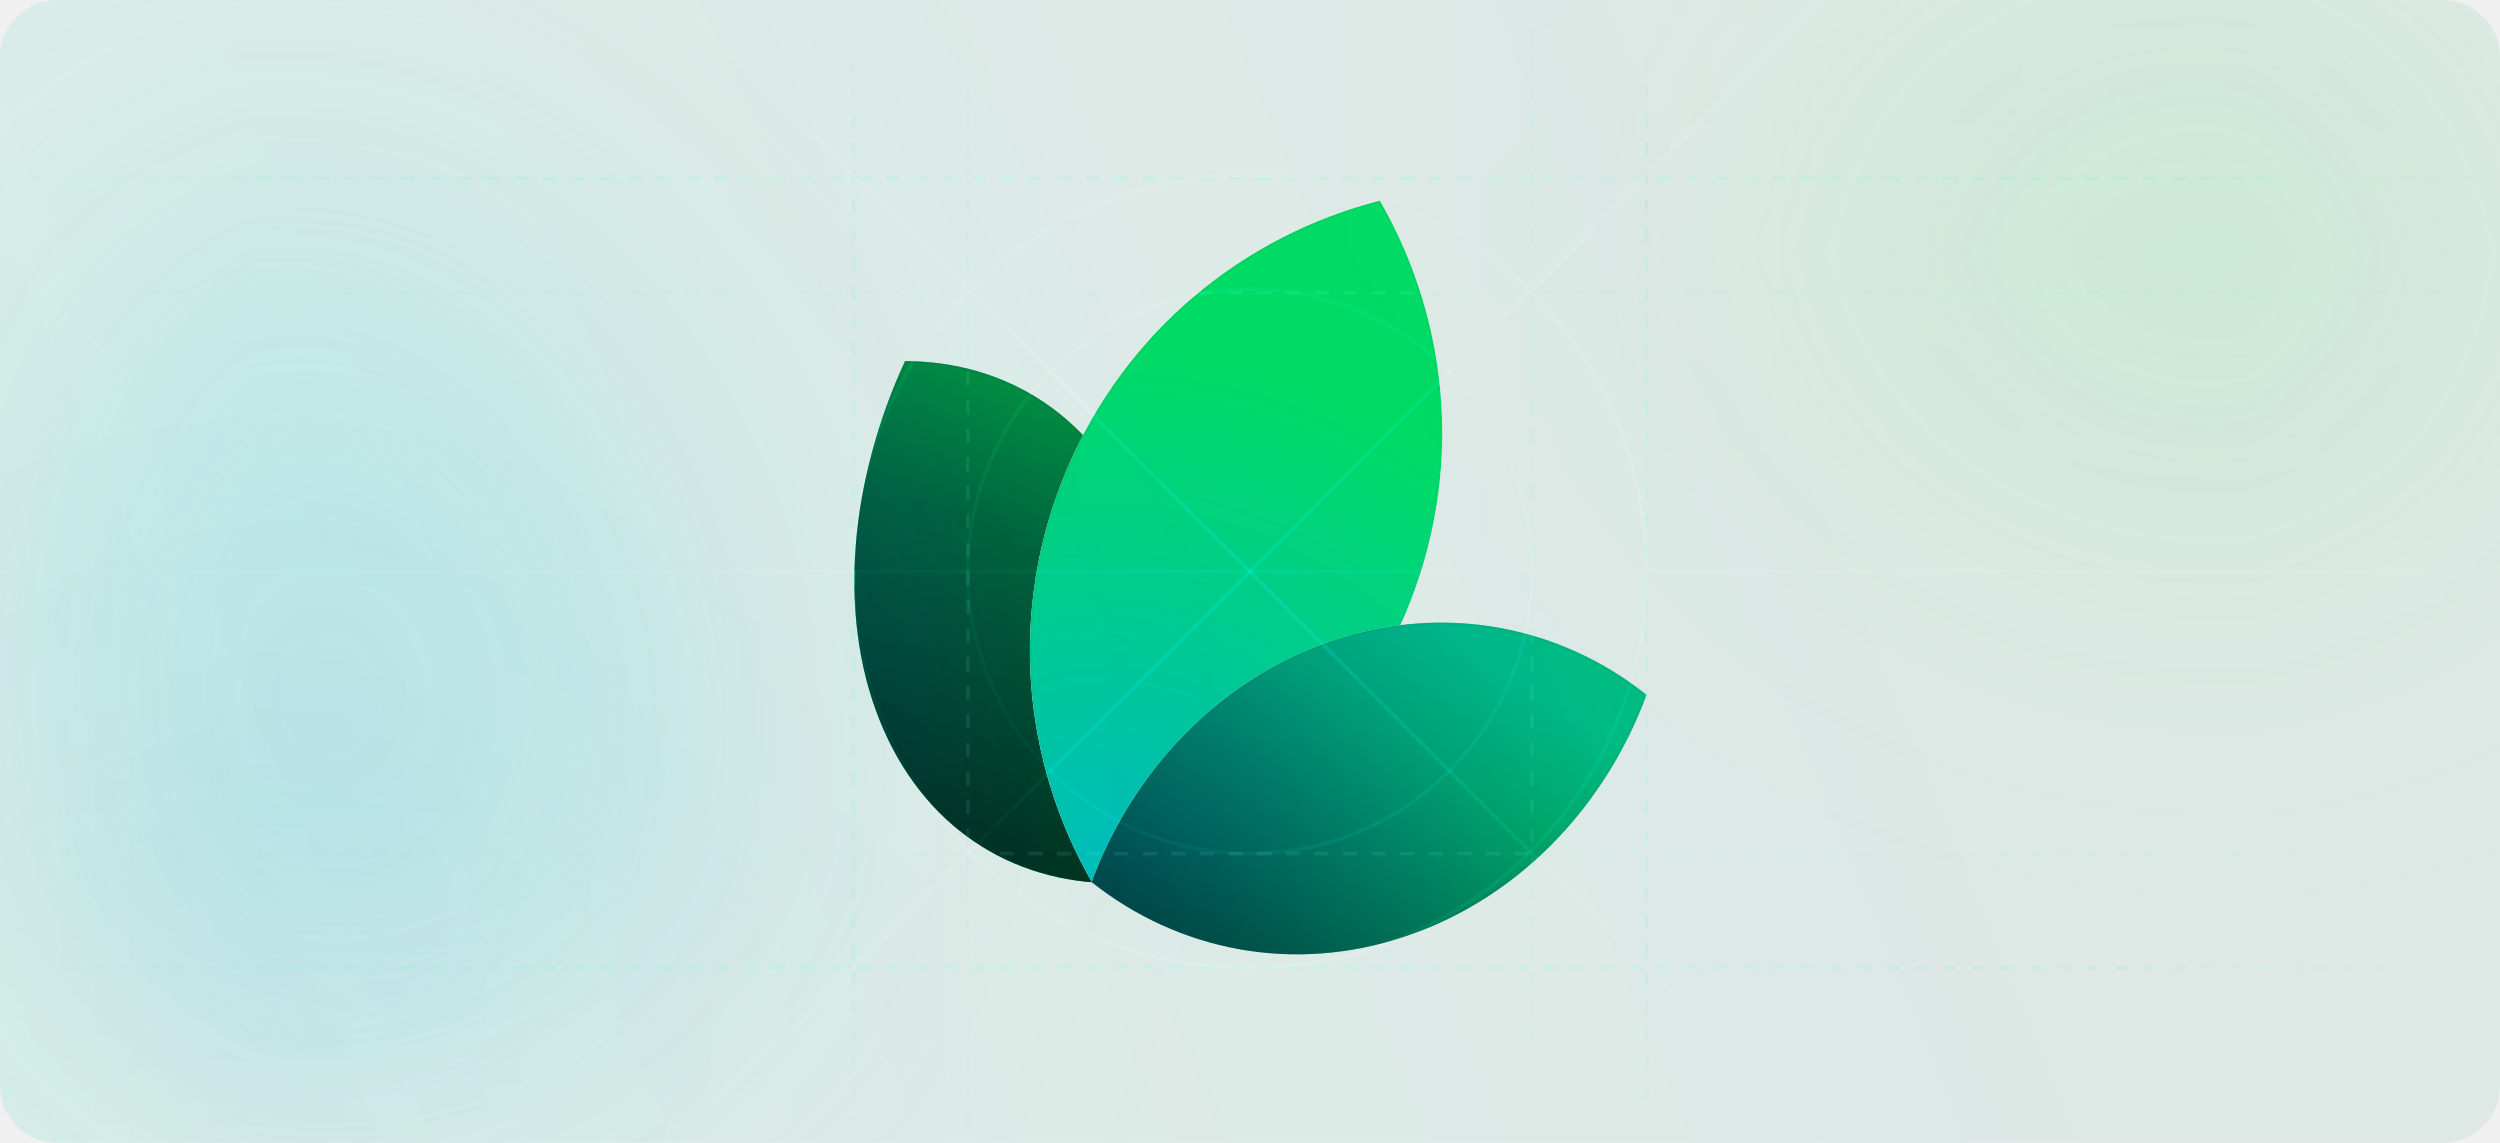
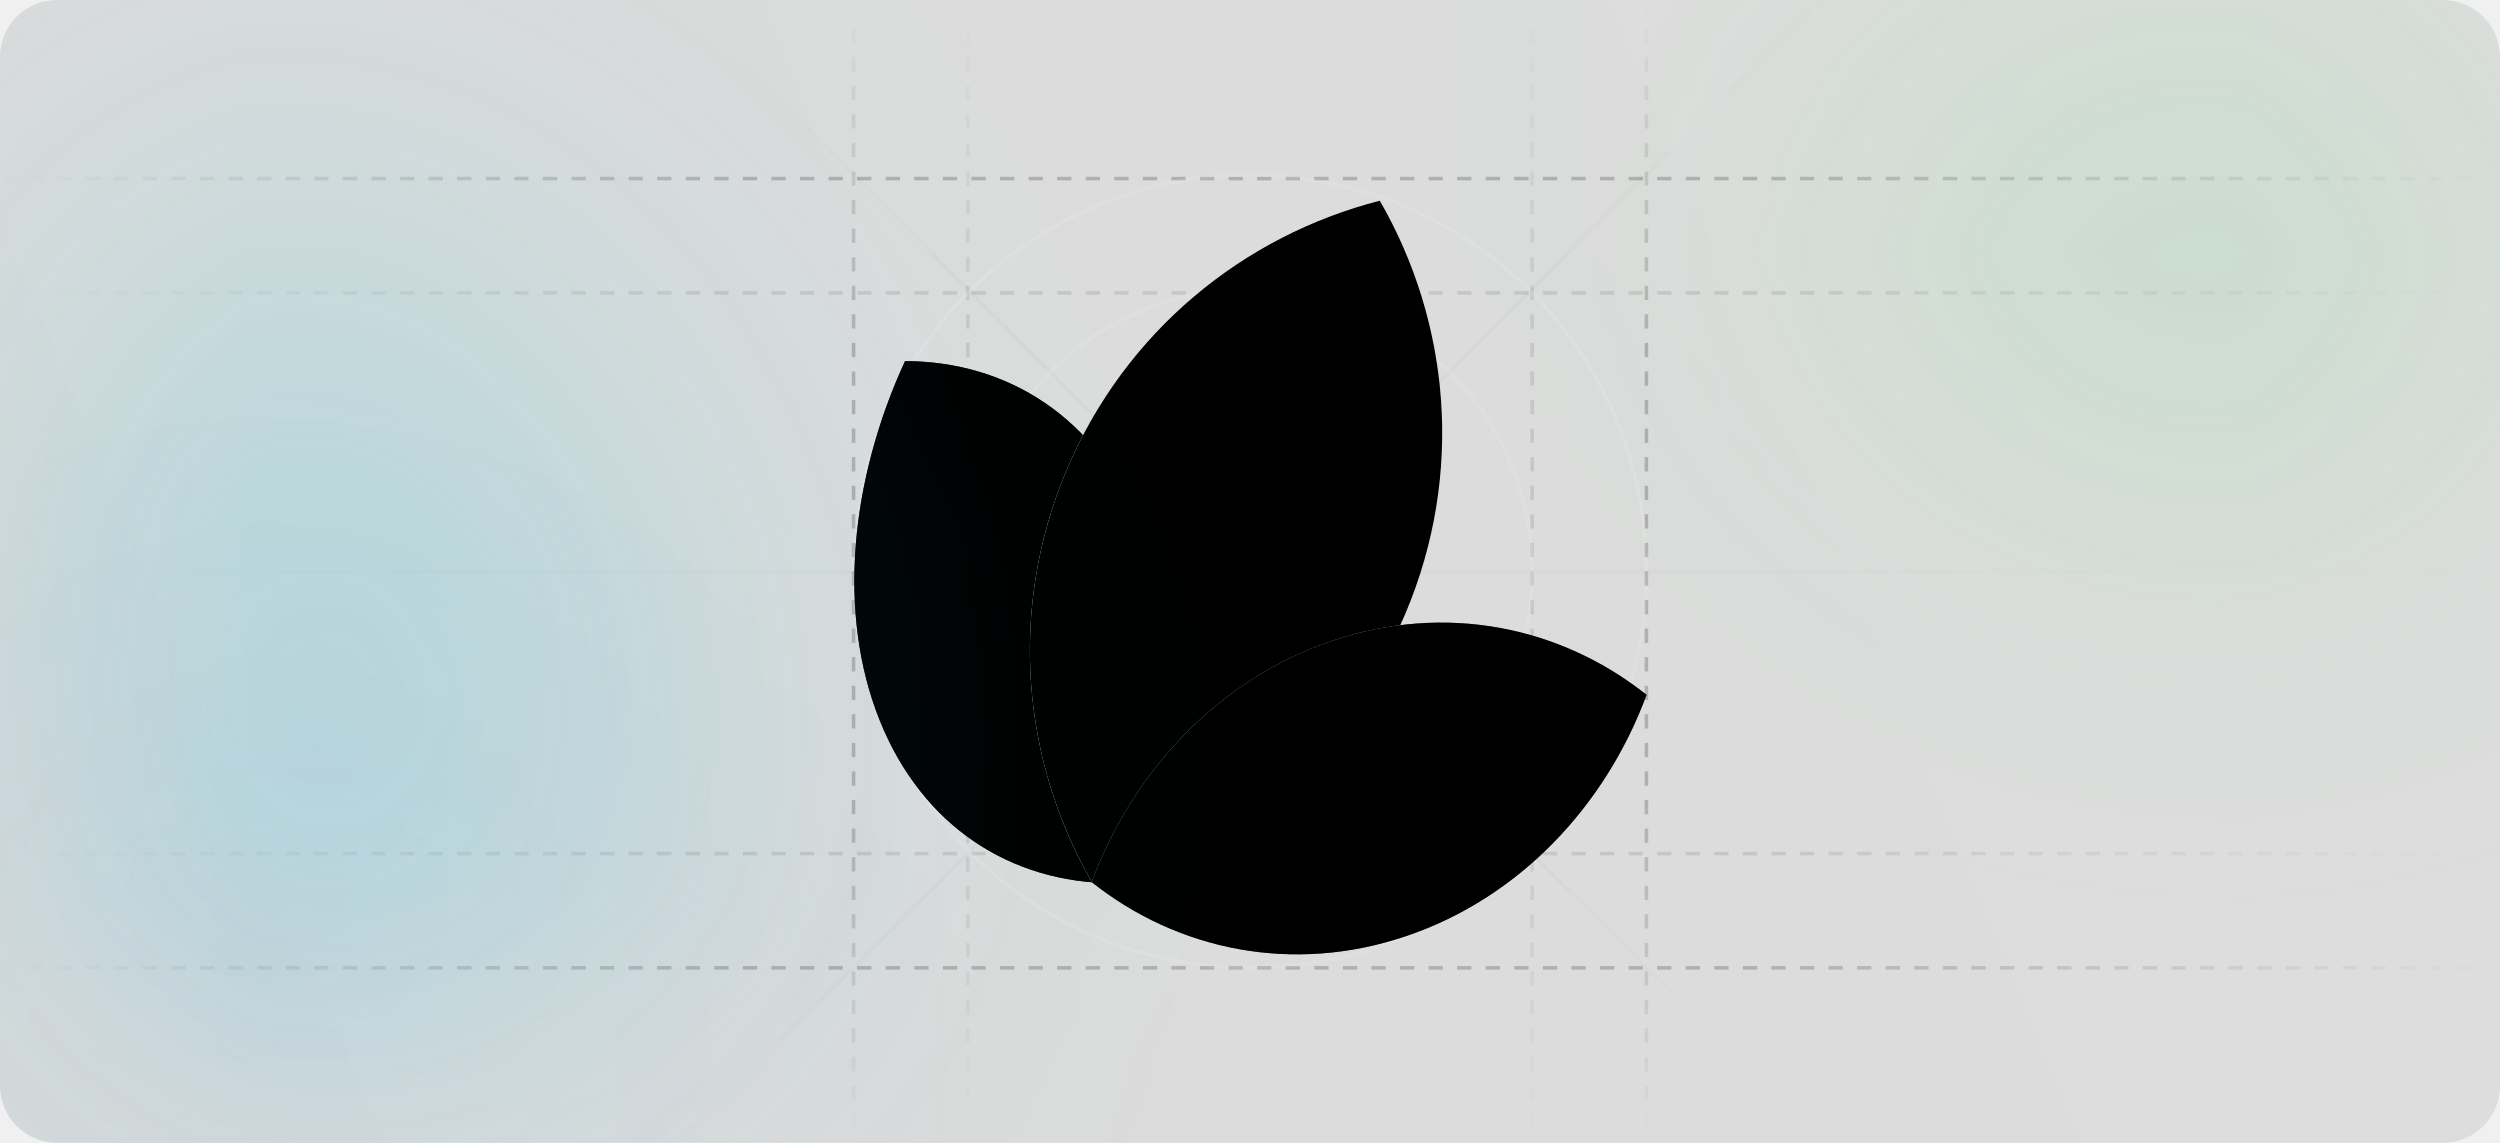
<svg xmlns="http://www.w3.org/2000/svg" width="700" height="320" viewBox="0 0 700 320" fill="none">
  <g clip-path="url(#clip0_2862_30)">
    <rect width="700" height="320" rx="16" fill="url(#paint0_linear_2862_30)" />
    <path d="M311.889 247.3C283.097 247.215 258.226 231.466 246.292 201.629C234.357 171.793 238.02 134.523 253.414 101.112C282.206 101.197 307.077 116.945 319.011 146.782C330.946 176.619 327.283 213.888 311.889 247.3Z" fill="white" />
    <path d="M311.889 247.3C283.097 247.215 258.226 231.466 246.292 201.629C234.357 171.793 238.02 134.523 253.414 101.112C282.206 101.197 307.077 116.945 319.011 146.782C330.946 176.619 327.283 213.888 311.889 247.3Z" fill="url(#paint1_radial_2862_30)" />
    <path d="M311.889 247.3C283.097 247.215 258.226 231.466 246.292 201.629C234.357 171.793 238.02 134.523 253.414 101.112C282.206 101.197 307.077 116.945 319.011 146.782C330.946 176.619 327.283 213.888 311.889 247.3Z" fill="black" fill-opacity="0.5" style="mix-blend-mode:hard-light" />
    <path d="M311.889 247.3C283.097 247.215 258.226 231.466 246.292 201.629C234.357 171.793 238.02 134.523 253.414 101.112C282.206 101.197 307.077 116.945 319.011 146.782C330.946 176.619 327.283 213.888 311.889 247.3Z" fill="url(#paint2_linear_2862_30)" fill-opacity="0.5" style="mix-blend-mode:hard-light" />
    <path d="M311.72 247.034C283.108 246.887 258.409 231.208 246.538 201.531C234.656 171.825 238.271 134.702 253.583 101.377C282.195 101.524 306.894 117.203 318.765 146.88C330.647 176.586 327.031 213.709 311.72 247.034Z" stroke="url(#paint3_linear_2862_30)" stroke-opacity="0.05" stroke-width="0.531" />
    <path d="M305.839 247.174C343.92 237.419 377.154 210.619 393.585 171.64C410.017 132.661 405.98 90.199 386.347 56.193C348.266 65.948 315.032 92.749 298.601 131.728C282.169 170.706 286.206 213.168 305.839 247.174Z" fill="white" />
    <path d="M305.839 247.174C343.92 237.419 377.154 210.619 393.585 171.64C410.017 132.661 405.98 90.199 386.347 56.193C348.266 65.948 315.032 92.749 298.601 131.728C282.169 170.706 286.206 213.168 305.839 247.174Z" fill="url(#paint4_radial_2862_30)" />
    <path d="M393.341 171.537C376.971 210.369 343.89 237.091 305.969 246.867C286.462 212.959 282.476 170.663 298.845 131.831C315.215 92.998 348.295 66.276 386.217 56.5C405.724 90.408 409.71 132.704 393.341 171.537Z" stroke="url(#paint5_linear_2862_30)" stroke-opacity="0.05" stroke-width="0.531" />
    <path d="M305.686 246.995C329.749 266.114 361.965 272.832 393.67 262.129C425.376 251.426 449.499 225.691 461.03 194.556C436.967 175.437 404.751 168.719 373.045 179.422C341.34 190.125 317.217 215.86 305.686 246.995Z" fill="white" />
    <path d="M305.686 246.995C329.749 266.114 361.965 272.832 393.67 262.129C425.376 251.426 449.499 225.691 461.03 194.556C436.967 175.437 404.751 168.719 373.045 179.422C341.34 190.125 317.217 215.86 305.686 246.995Z" fill="url(#paint6_radial_2862_30)" />
    <path d="M305.686 246.995C329.749 266.114 361.965 272.832 393.67 262.129C425.376 251.426 449.499 225.691 461.03 194.556C436.967 175.437 404.751 168.719 373.045 179.422C341.34 190.125 317.217 215.86 305.686 246.995Z" fill="black" fill-opacity="0.2" style="mix-blend-mode:hard-light" />
    <path d="M305.686 246.995C329.749 266.114 361.965 272.832 393.67 262.129C425.376 251.426 449.499 225.691 461.03 194.556C436.967 175.437 404.751 168.719 373.045 179.422C341.34 190.125 317.217 215.86 305.686 246.995Z" fill="url(#paint7_linear_2862_30)" fill-opacity="0.5" style="mix-blend-mode:hard-light" />
    <path d="M393.586 261.878C362.034 272.529 329.98 265.88 306.002 246.907C317.534 215.919 341.57 190.327 373.13 179.673C404.681 169.023 436.735 175.671 460.714 194.644C449.181 225.632 425.145 251.224 393.586 261.878Z" stroke="url(#paint8_linear_2862_30)" stroke-opacity="0.05" stroke-width="0.531" />
    <g opacity="0.8" filter="url(#filter0_f_2862_30)">
      <circle cx="660" cy="-60" r="160" fill="#18E244" fill-opacity="0.4" />
    </g>
    <g opacity="0.8" filter="url(#filter1_f_2862_30)">
      <circle cx="20" cy="213" r="160" fill="#18CAE2" fill-opacity="0.33" />
    </g>
    <g opacity="0.8" filter="url(#filter2_f_2862_30)">
      <circle cx="660" cy="480" r="160" fill="#18E2B2" fill-opacity="0.52" />
    </g>
    <g opacity="0.8" filter="url(#filter3_f_2862_30)">
      <circle cx="20" cy="413" r="160" fill="#4018E2" fill-opacity="0.22" />
    </g>
    <path opacity="0.2" d="M0 50H700" stroke="url(#paint9_radial_2862_30)" stroke-dasharray="4 4" />
    <path opacity="0.1" d="M0 82H700" stroke="url(#paint10_radial_2862_30)" stroke-dasharray="4 4" />
    <path opacity="0.2" d="M239 0L239 320" stroke="url(#paint11_radial_2862_30)" stroke-dasharray="4 4" />
    <path opacity="0.1" d="M271 0L271 320" stroke="url(#paint12_radial_2862_30)" stroke-dasharray="4 4" />
    <path opacity="0.2" d="M461 0L461 320" stroke="url(#paint13_radial_2862_30)" stroke-dasharray="4 4" />
    <path opacity="0.1" d="M429 0L429 320" stroke="url(#paint14_radial_2862_30)" stroke-dasharray="4 4" />
    <path opacity="0.2" d="M0 271H700" stroke="url(#paint15_radial_2862_30)" stroke-dasharray="4 4" />
    <path opacity="0.1" d="M0 239H700" stroke="url(#paint16_radial_2862_30)" stroke-dasharray="4 4" />
    <g style="mix-blend-mode:overlay" opacity="0.1">
      <path d="M0 160H700" stroke="url(#paint17_linear_2862_30)" />
    </g>
    <g style="mix-blend-mode:overlay" opacity="0.2">
      <path d="M511 -1L189 321" stroke="url(#paint18_linear_2862_30)" />
    </g>
    <g style="mix-blend-mode:overlay" opacity="0.2">
      <path d="M511 321L189 -1" stroke="url(#paint19_linear_2862_30)" />
    </g>
    <g style="mix-blend-mode:overlay" opacity="0.1">
      <circle cx="350" cy="160" r="111" stroke="white" />
    </g>
    <g style="mix-blend-mode:overlay" opacity="0.1">
      <circle cx="350" cy="160" r="79" stroke="white" />
    </g>
  </g>
  <defs>
    <filter id="filter0_f_2862_30" x="260" y="-460" width="800" height="800" filterUnits="userSpaceOnUse" color-interpolation-filters="sRGB">
      <feFlood flood-opacity="0" result="BackgroundImageFix" />
      <feBlend mode="normal" in="SourceGraphic" in2="BackgroundImageFix" result="shape" />
      <feGaussianBlur stdDeviation="120" result="effect1_foregroundBlur_2862_30" />
    </filter>
    <filter id="filter1_f_2862_30" x="-380" y="-187" width="800" height="800" filterUnits="userSpaceOnUse" color-interpolation-filters="sRGB">
      <feFlood flood-opacity="0" result="BackgroundImageFix" />
      <feBlend mode="normal" in="SourceGraphic" in2="BackgroundImageFix" result="shape" />
      <feGaussianBlur stdDeviation="120" result="effect1_foregroundBlur_2862_30" />
    </filter>
    <filter id="filter2_f_2862_30" x="260" y="80" width="800" height="800" filterUnits="userSpaceOnUse" color-interpolation-filters="sRGB">
      <feFlood flood-opacity="0" result="BackgroundImageFix" />
      <feBlend mode="normal" in="SourceGraphic" in2="BackgroundImageFix" result="shape" />
      <feGaussianBlur stdDeviation="120" result="effect1_foregroundBlur_2862_30" />
    </filter>
    <filter id="filter3_f_2862_30" x="-380" y="13" width="800" height="800" filterUnits="userSpaceOnUse" color-interpolation-filters="sRGB">
      <feFlood flood-opacity="0" result="BackgroundImageFix" />
      <feBlend mode="normal" in="SourceGraphic" in2="BackgroundImageFix" result="shape" />
      <feGaussianBlur stdDeviation="120" result="effect1_foregroundBlur_2862_30" />
    </filter>
    <linearGradient id="paint0_linear_2862_30" x1="1.04308e-05" y1="320" x2="710.784" y2="26.079" gradientUnits="userSpaceOnUse">
-       <stop stop-color="#18E299" stop-opacity="0.09" />
-       <stop offset="0.729" stop-color="#0D9373" stop-opacity="0.08" />
+       <stop stopColor="#18E299" stop-opacity="0.09" />
+       <stop offset="0.729" stopColor="#0D9373" stop-opacity="0.08" />
    </linearGradient>
    <radialGradient id="paint1_radial_2862_30" cx="0" cy="0" r="1" gradientUnits="userSpaceOnUse" gradientTransform="translate(208.697 189.703) rotate(-10.029) scale(169.097 167.466)">
-       <stop stop-color="#00B0BB" />
-       <stop offset="1" stop-color="#00DB65" />
+       <stop stopColor="#00B0BB" />
+       <stop offset="1" stopColor="#00DB65" />
    </radialGradient>
    <linearGradient id="paint2_linear_2862_30" x1="306.587" y1="93.56" x2="252.341" y2="224.228" gradientUnits="userSpaceOnUse">
-       <stop stop-color="#18E299" />
+       <stop stopColor="#18E299" />
      <stop offset="1" />
    </linearGradient>
    <linearGradient id="paint3_linear_2862_30" x1="311.84" y1="123.717" x2="253.579" y2="224.761" gradientUnits="userSpaceOnUse">
      <stop />
      <stop offset="1" stop-opacity="0" />
    </linearGradient>
    <radialGradient id="paint4_radial_2862_30" cx="0" cy="0" r="1" gradientUnits="userSpaceOnUse" gradientTransform="translate(313.407 243.64) rotate(-75.7542) scale(203.632 223.902)">
-       <stop stop-color="#00BBBB" />
-       <stop offset="0.713" stop-color="#00DB65" />
+       <stop stopColor="#00BBBB" />
+       <stop offset="0.713" stopColor="#00DB65" />
    </radialGradient>
    <linearGradient id="paint5_linear_2862_30" x1="308.586" y1="102.284" x2="383.487" y2="201.169" gradientUnits="userSpaceOnUse">
      <stop />
      <stop offset="1" stop-opacity="0" />
    </linearGradient>
    <radialGradient id="paint6_radial_2862_30" cx="0" cy="0" r="1" gradientUnits="userSpaceOnUse" gradientTransform="translate(311.446 249.925) rotate(-20.3524) scale(174.776 163.096)">
-       <stop stop-color="#00B0BB" />
-       <stop offset="1" stop-color="#00DB65" />
+       <stop stopColor="#00B0BB" />
+       <stop offset="1" stopColor="#00DB65" />
    </radialGradient>
    <linearGradient id="paint7_linear_2862_30" x1="395.842" y1="169.781" x2="332.121" y2="263.82" gradientUnits="userSpaceOnUse">
-       <stop stop-color="#00B1BC" />
+       <stop stopColor="#00B1BC" />
      <stop offset="1" />
    </linearGradient>
    <linearGradient id="paint8_linear_2862_30" x1="395.842" y1="169.781" x2="370.99" y2="271.799" gradientUnits="userSpaceOnUse">
      <stop />
      <stop offset="1" stop-opacity="0" />
    </linearGradient>
    <radialGradient id="paint9_radial_2862_30" cx="0" cy="0" r="1" gradientUnits="userSpaceOnUse" gradientTransform="translate(350 50) scale(398.125 182)">
-       <stop offset="0.349" stop-color="#84FFD3" />
-       <stop offset="0.88" stop-color="#18E299" stop-opacity="0" />
+       <stop offset="0.349" stopColor="#84FFD3" />
+       <stop offset="0.88" stopColor="#18E299" stop-opacity="0" />
    </radialGradient>
    <radialGradient id="paint10_radial_2862_30" cx="0" cy="0" r="1" gradientUnits="userSpaceOnUse" gradientTransform="translate(350 82) scale(398.125 182)">
-       <stop offset="0.349" stop-color="#84FFD3" />
-       <stop offset="0.88" stop-color="#18E299" stop-opacity="0" />
+       <stop offset="0.349" stopColor="#84FFD3" />
+       <stop offset="0.88" stopColor="#18E299" stop-opacity="0" />
    </radialGradient>
    <radialGradient id="paint11_radial_2862_30" cx="0" cy="0" r="1" gradientUnits="userSpaceOnUse" gradientTransform="translate(239 160) rotate(90) scale(182 182)">
-       <stop offset="0.349" stop-color="#84FFD3" />
-       <stop offset="0.88" stop-color="#18E299" stop-opacity="0" />
+       <stop offset="0.349" stopColor="#84FFD3" />
+       <stop offset="0.88" stopColor="#18E299" stop-opacity="0" />
    </radialGradient>
    <radialGradient id="paint12_radial_2862_30" cx="0" cy="0" r="1" gradientUnits="userSpaceOnUse" gradientTransform="translate(271 160) rotate(90) scale(182 182)">
-       <stop offset="0.349" stop-color="#84FFD3" />
-       <stop offset="0.88" stop-color="#18E299" stop-opacity="0" />
+       <stop offset="0.349" stopColor="#84FFD3" />
+       <stop offset="0.88" stopColor="#18E299" stop-opacity="0" />
    </radialGradient>
    <radialGradient id="paint13_radial_2862_30" cx="0" cy="0" r="1" gradientUnits="userSpaceOnUse" gradientTransform="translate(461 160) rotate(90) scale(182 182)">
-       <stop offset="0.349" stop-color="#84FFD3" />
-       <stop offset="0.88" stop-color="#18E299" stop-opacity="0" />
+       <stop offset="0.349" stopColor="#84FFD3" />
+       <stop offset="0.88" stopColor="#18E299" stop-opacity="0" />
    </radialGradient>
    <radialGradient id="paint14_radial_2862_30" cx="0" cy="0" r="1" gradientUnits="userSpaceOnUse" gradientTransform="translate(429 160) rotate(90) scale(182 182)">
-       <stop offset="0.349" stop-color="#84FFD3" />
-       <stop offset="0.88" stop-color="#18E299" stop-opacity="0" />
+       <stop offset="0.349" stopColor="#84FFD3" />
+       <stop offset="0.88" stopColor="#18E299" stop-opacity="0" />
    </radialGradient>
    <radialGradient id="paint15_radial_2862_30" cx="0" cy="0" r="1" gradientUnits="userSpaceOnUse" gradientTransform="translate(350 271) scale(398.125 182)">
-       <stop offset="0.349" stop-color="#84FFD3" />
-       <stop offset="0.88" stop-color="#18E299" stop-opacity="0" />
+       <stop offset="0.349" stopColor="#84FFD3" />
+       <stop offset="0.88" stopColor="#18E299" stop-opacity="0" />
    </radialGradient>
    <radialGradient id="paint16_radial_2862_30" cx="0" cy="0" r="1" gradientUnits="userSpaceOnUse" gradientTransform="translate(350 239) scale(398.125 182)">
-       <stop offset="0.349" stop-color="#84FFD3" />
-       <stop offset="0.88" stop-color="#18E299" stop-opacity="0" />
+       <stop offset="0.349" stopColor="#84FFD3" />
+       <stop offset="0.88" stopColor="#18E299" stop-opacity="0" />
    </radialGradient>
    <linearGradient id="paint17_linear_2862_30" x1="0" y1="160" x2="700" y2="160" gradientUnits="userSpaceOnUse">
-       <stop stop-color="white" stop-opacity="0.1" />
-       <stop offset="0.5" stop-color="white" />
-       <stop offset="1" stop-color="white" stop-opacity="0.1" />
+       <stop stopColor="white" stop-opacity="0.1" />
+       <stop offset="0.5" stopColor="white" />
+       <stop offset="1" stopColor="white" stop-opacity="0.1" />
    </linearGradient>
    <linearGradient id="paint18_linear_2862_30" x1="511" y1="-1" x2="189" y2="321" gradientUnits="userSpaceOnUse">
-       <stop stop-color="white" stop-opacity="0.1" />
-       <stop offset="0.5" stop-color="white" />
-       <stop offset="1" stop-color="white" stop-opacity="0.1" />
+       <stop stopColor="white" stop-opacity="0.1" />
+       <stop offset="0.5" stopColor="white" />
+       <stop offset="1" stopColor="white" stop-opacity="0.1" />
    </linearGradient>
    <linearGradient id="paint19_linear_2862_30" x1="511" y1="321" x2="189" y2="-1" gradientUnits="userSpaceOnUse">
-       <stop stop-color="white" stop-opacity="0.1" />
-       <stop offset="0.5" stop-color="white" />
-       <stop offset="1" stop-color="white" stop-opacity="0.1" />
+       <stop stopColor="white" stop-opacity="0.1" />
+       <stop offset="0.5" stopColor="white" />
+       <stop offset="1" stopColor="white" stop-opacity="0.1" />
    </linearGradient>
    <clipPath id="clip0_2862_30">
      <rect width="700" height="320" rx="16" fill="white" />
    </clipPath>
  </defs>
</svg>
